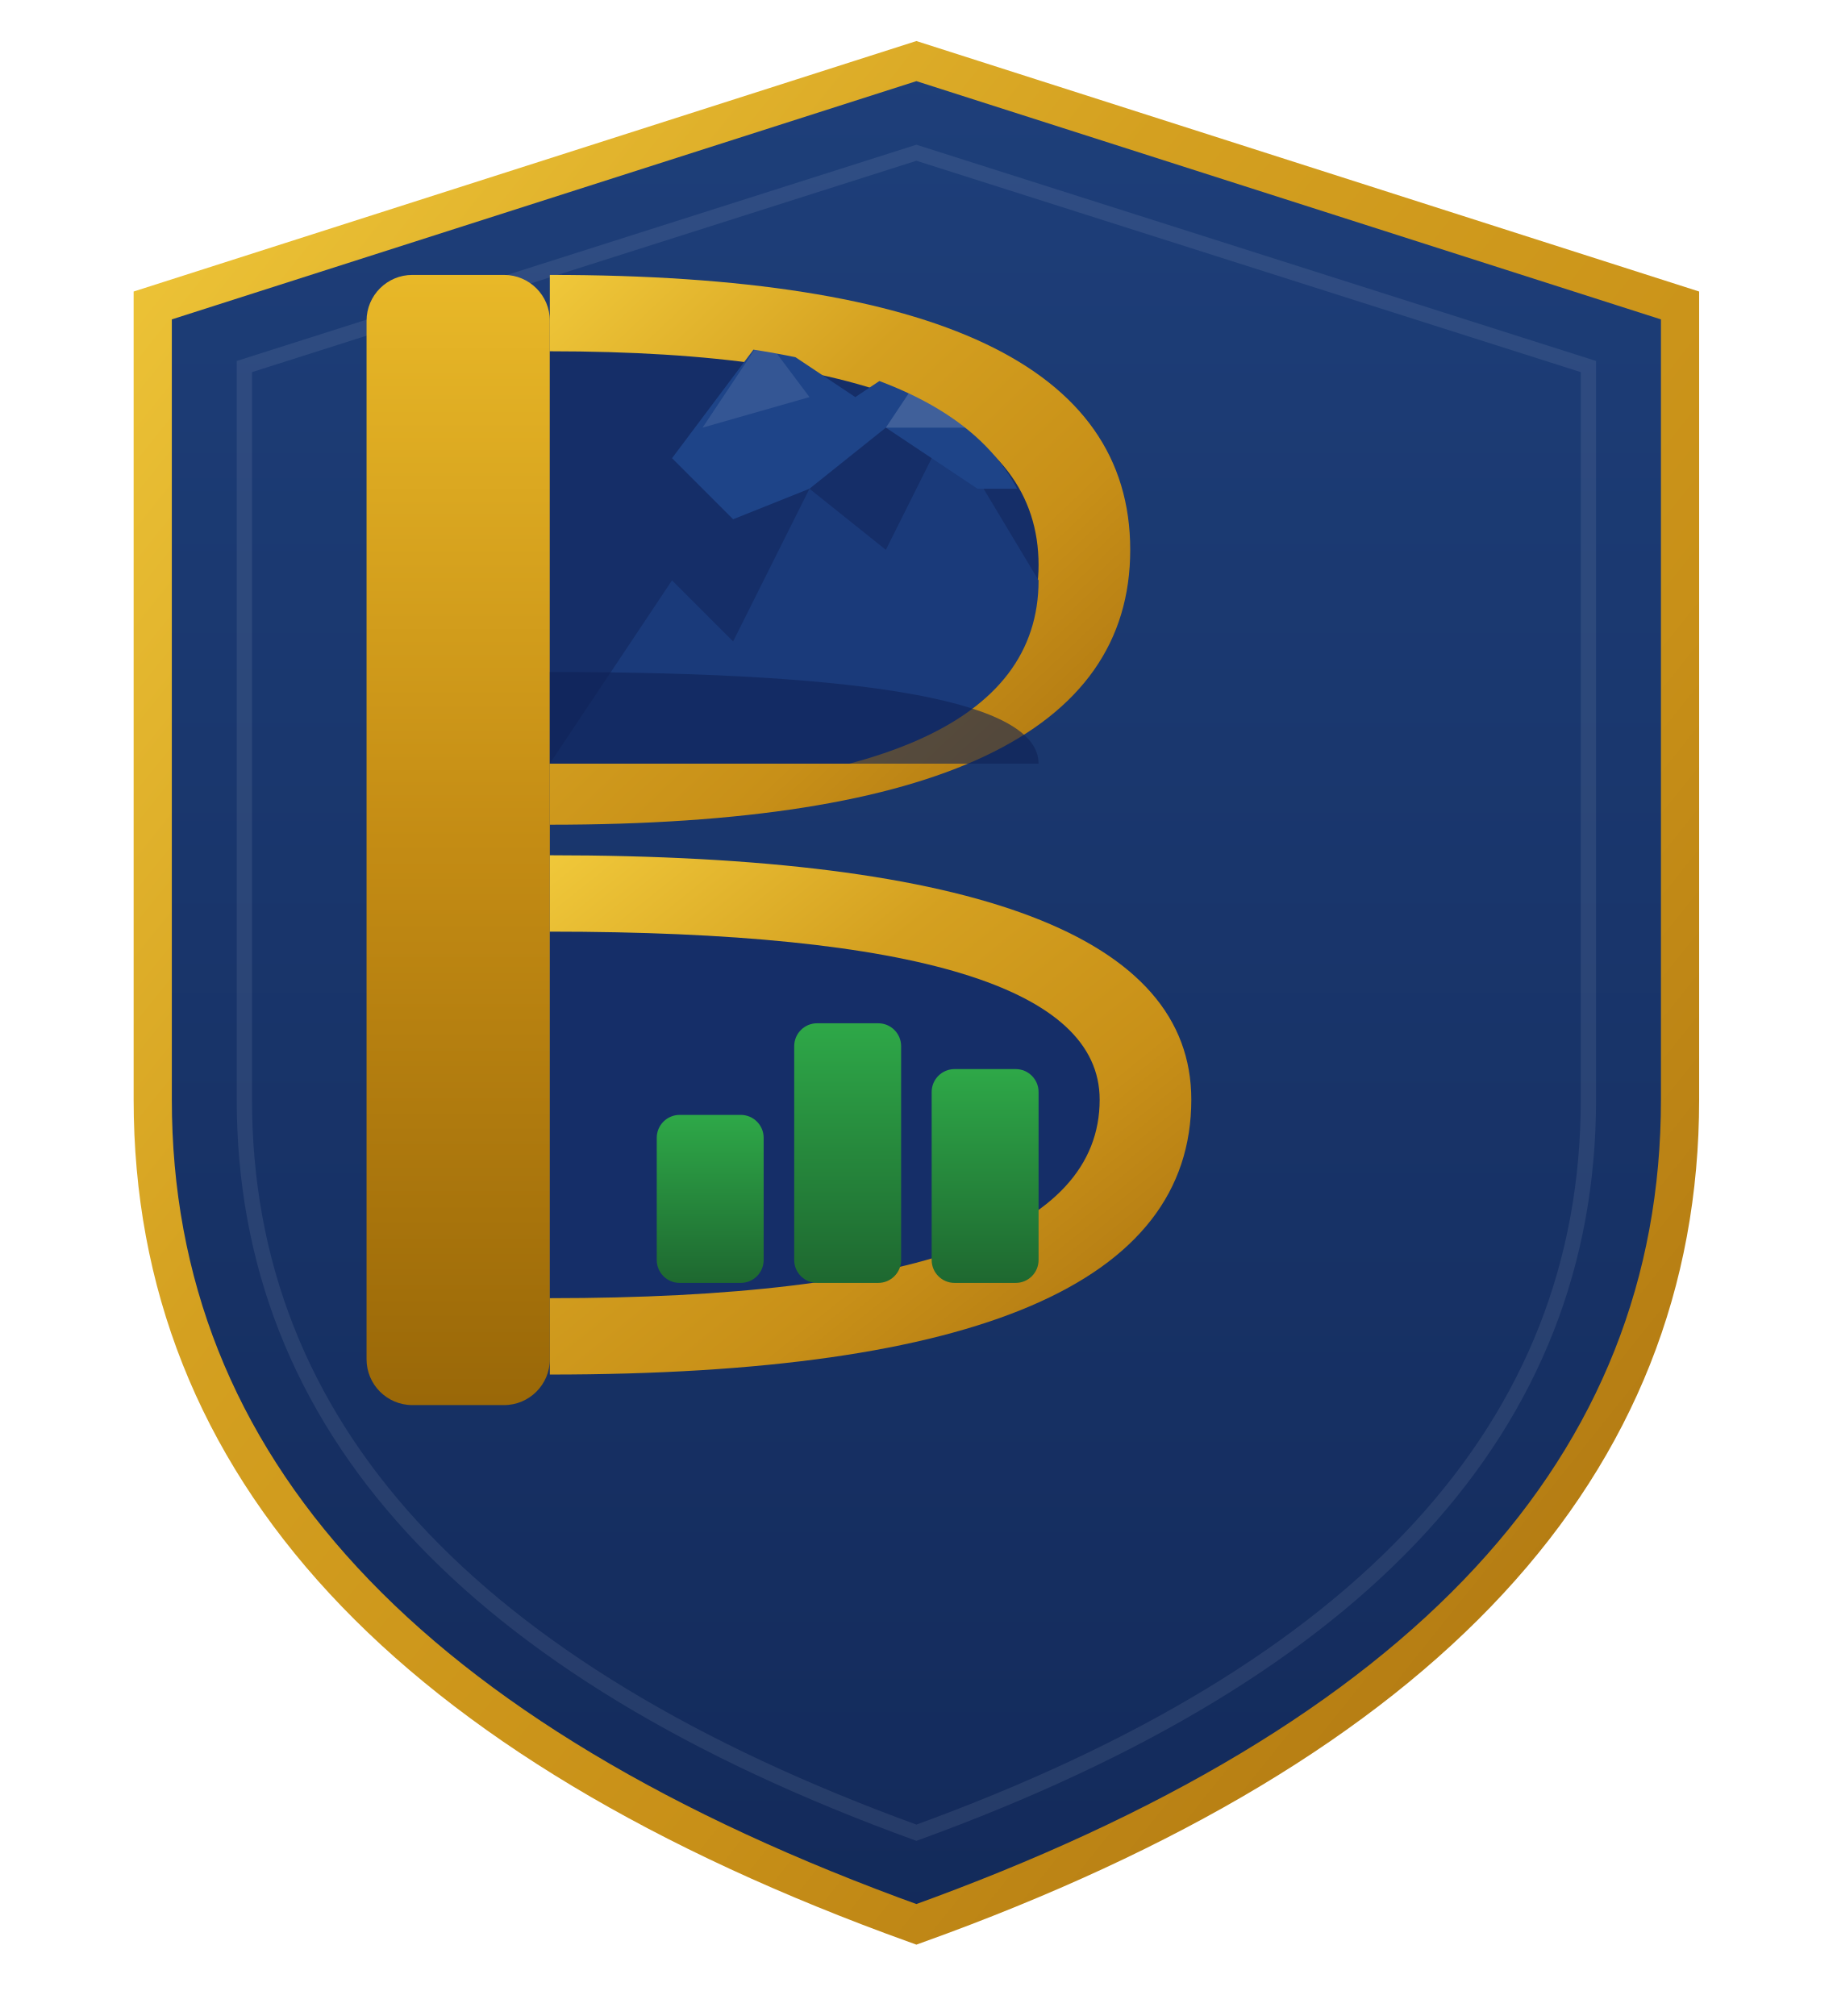
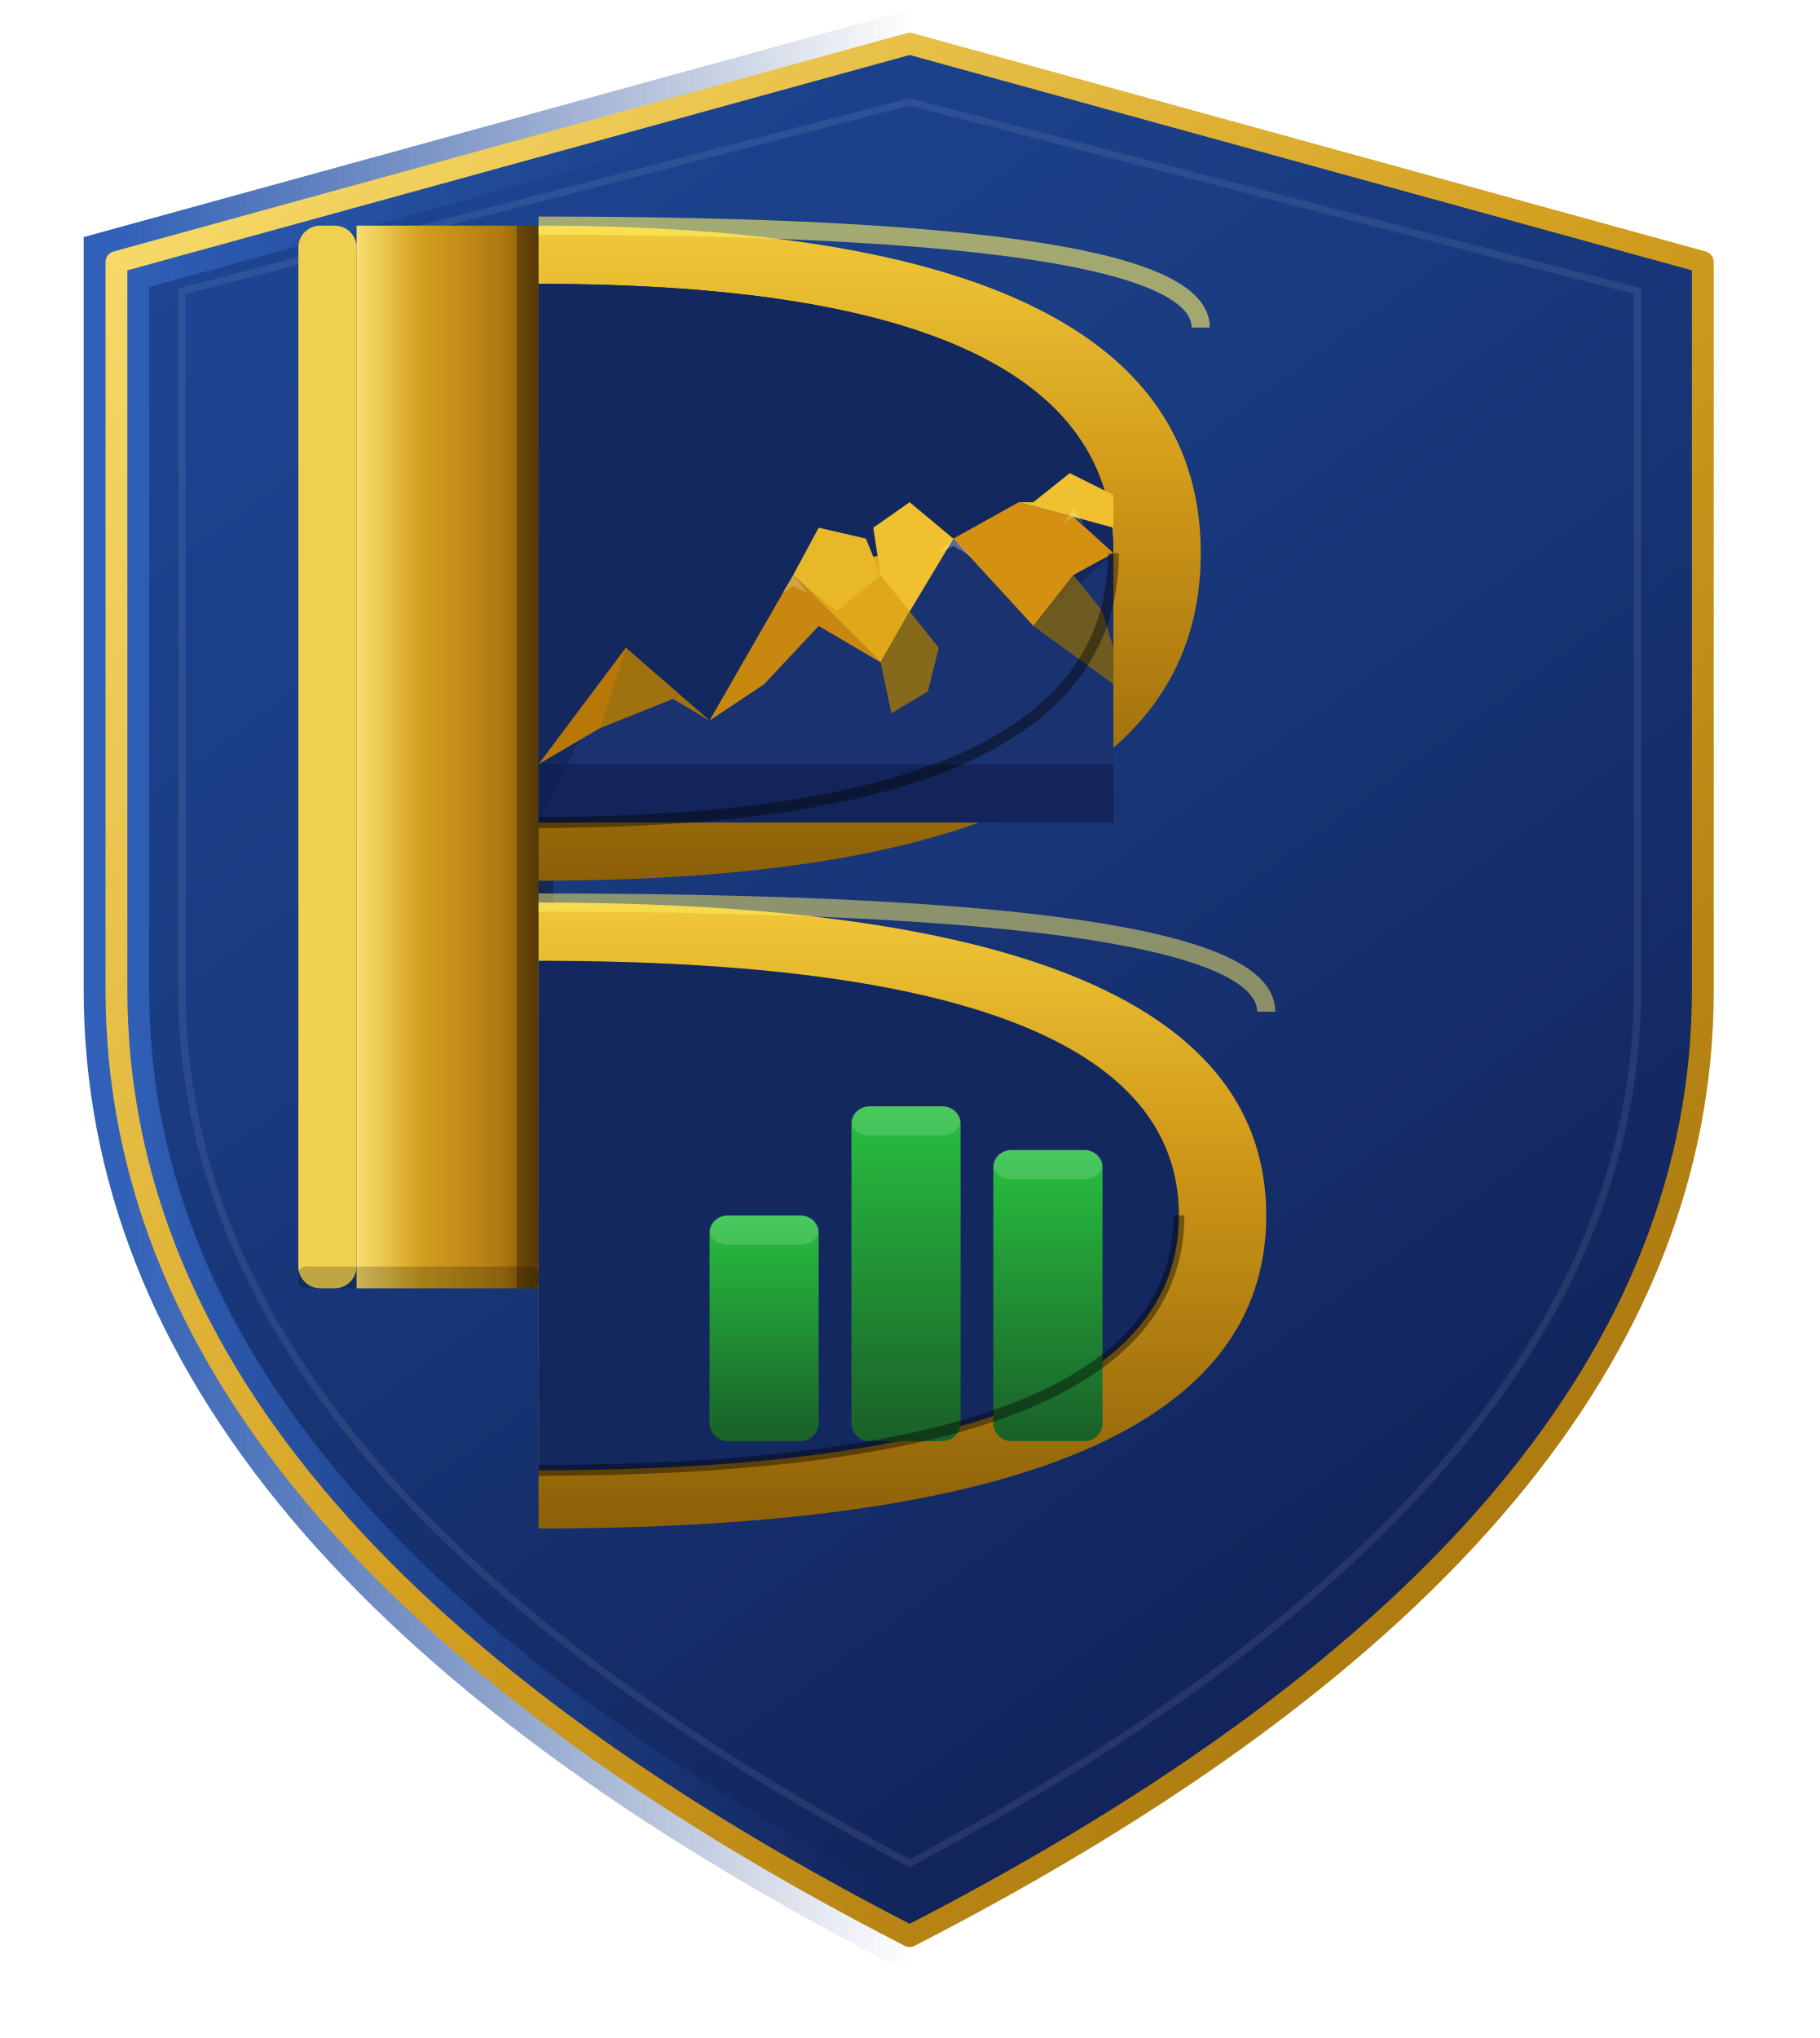
- <svg xmlns="http://www.w3.org/2000/svg" viewBox="0 0 120 132" width="120" height="132">
+ <svg xmlns="http://www.w3.org/2000/svg" viewBox="0 0 500 560">
  <defs>
-     <linearGradient id="gold" x1="0%" y1="0%" x2="100%" y2="100%">
-       <stop offset="0%" stop-color="#f0c83a" />
-       <stop offset="35%" stop-color="#d4a020" />
-       <stop offset="65%" stop-color="#c89018" />
-       <stop offset="100%" stop-color="#a87010" />
+     <linearGradient id="gold-h" x1="0%" y1="0%" x2="100%" y2="0%">
+       <stop offset="0%" stop-color="#f5d858" />
+       <stop offset="25%" stop-color="#e0a818" />
+       <stop offset="60%" stop-color="#c48a10" />
+       <stop offset="100%" stop-color="#9a6a08" />
    </linearGradient>
    <linearGradient id="gold-v" x1="0%" y1="0%" x2="0%" y2="100%">
-       <stop offset="0%" stop-color="#e8b828" />
-       <stop offset="50%" stop-color="#c48c14" />
+       <stop offset="0%" stop-color="#f0c838" />
+       <stop offset="40%" stop-color="#d09818" />
+       <stop offset="100%" stop-color="#8c6008" />
+     </linearGradient>
+     <linearGradient id="gold-bevel" x1="0%" y1="0%" x2="100%" y2="100%">
+       <stop offset="0%" stop-color="#fae070" />
+       <stop offset="50%" stop-color="#d4a020" />
      <stop offset="100%" stop-color="#9a6808" />
    </linearGradient>
-     <linearGradient id="shield-fill" x1="0%" y1="0%" x2="0%" y2="100%">
-       <stop offset="0%" stop-color="#1e3f7a" />
-       <stop offset="100%" stop-color="#132a5a" />
+     <linearGradient id="shield-bg" x1="0%" y1="0%" x2="60%" y2="100%">
+       <stop offset="0%" stop-color="#1e4898" />
+       <stop offset="40%" stop-color="#1a3c82" />
+       <stop offset="100%" stop-color="#112258" />
    </linearGradient>
-     <linearGradient id="green" x1="0%" y1="100%" x2="0%" y2="0%">
-       <stop offset="0%" stop-color="#1e6830" />
-       <stop offset="100%" stop-color="#2ea848" />
+     <linearGradient id="shield-left-bevel" x1="0%" y1="0%" x2="100%" y2="0%">
+       <stop offset="0%" stop-color="#3060b8" />
+       <stop offset="100%" stop-color="#1a3c82" stop-opacity="0" />
    </linearGradient>
-     <clipPath id="b-upper-inner">
-       <path d="M36 22 Q68 22 68 38 Q68 52 36 52 Z" />
+     <linearGradient id="green-v" x1="0%" y1="100%" x2="0%" y2="0%">
+       <stop offset="0%" stop-color="#196028" />
+       <stop offset="100%" stop-color="#28c040" />
+     </linearGradient>
+     <linearGradient id="b-spine-bevel" x1="0%" y1="0%" x2="100%" y2="0%">
+       <stop offset="0%" stop-color="#fae070" />
+       <stop offset="35%" stop-color="#d4a020" />
+       <stop offset="80%" stop-color="#b07810" />
+       <stop offset="100%" stop-color="#7a5008" />
+     </linearGradient>
+     <clipPath id="upper-bowl-clip">
+       <path d="M148 68 Q316 68 316 152 Q316 236 148 236 Z" />
    </clipPath>
-     <clipPath id="b-lower-inner">
-       <path d="M36 56 Q74 56 74 72 Q74 88 36 88 Z" />
+     <clipPath id="lower-bowl-clip">
+       <path d="M148 246 Q336 246 336 330 Q336 414 148 414 Z" />
    </clipPath>
  </defs>
-   <path d="M60 4 L110 20 L110 72 Q110 108 60 126 Q10 108 10 72 L10 20 Z" fill="url(#shield-fill)" />
-   <path d="M60 4 L110 20 L110 72 Q110 108 60 126 Q10 108 10 72 L10 20 Z" fill="none" stroke="url(#gold)" stroke-width="2.5" />
-   <path d="M60 10 L104 24 L104 72 Q104 104 60 120 Q16 104 16 72 L16 24 Z" fill="none" stroke="rgba(255,255,255,0.08)" stroke-width="1" />
-   <rect x="24" y="18" width="12" height="74" rx="3" fill="url(#gold-v)" />
-   <path d="M36 18 Q74 18 74 36 Q74 54 36 54 Z" fill="url(#gold)" />
-   <path d="M36 23 Q68 23 68 37 Q68 50 36 50 Z" fill="#152e68" />
-   <g clip-path="url(#b-upper-inner)">
-     <polygon points="36,50 44,38 48,42 53,32 58,36 62,28 68,38 68,50" fill="#1a3a7a" />
-     <polygon points="53,32 58,28 64,32 68,32 68,28 62,22 56,26 50,22 44,30 48,34" fill="#1e4488" />
-     <polygon points="62,22 58,28 65,28" fill="rgba(255,255,255,0.15)" />
-     <polygon points="50,22 46,28 53,26" fill="rgba(255,255,255,0.10)" />
-   </g>
-   <path d="M36 44 Q68 44 68 50 L36 50 Z" fill="#0f2255" opacity="0.6" />
-   <path d="M36 56 Q78 56 78 72 Q78 90 36 90 Z" fill="url(#gold)" />
-   <path d="M36 61 Q72 61 72 72 Q72 85 36 85 Z" fill="#152e68" />
-   <rect x="43" y="73" width="7" height="11" rx="1.5" fill="url(#green)" />
-   <rect x="52" y="67" width="7" height="17" rx="1.5" fill="url(#green)" />
-   <rect x="61" y="70" width="7" height="14" rx="1.5" fill="url(#green)" />
+   <path d="M250 12 L468 72 L468 272 Q468 420 250 532 Q32 420 32 272 L32 72 Z" fill="url(#shield-bg)" />
+   <path d="M250 12 L32 72 L32 272 Q32 420 250 532" fill="none" stroke="url(#shield-left-bevel)" stroke-width="18" stroke-linecap="round" />
+   <path d="M250 12 L468 72 L468 272 Q468 420 250 532 Q32 420 32 272 L32 72 Z" fill="none" stroke="url(#gold-bevel)" stroke-width="6" stroke-linejoin="round" />
+   <path d="M250 28 L450 80 L450 272 Q450 405 250 512 Q50 405 50 272 L50 80 Z" fill="none" stroke="rgba(255,255,255,0.08)" stroke-width="2" />
+   <rect x="82" y="62" width="16" height="292" rx="6" fill="#f0d050" />
+   <rect x="98" y="62" width="50" height="292" fill="url(#b-spine-bevel)" />
+   <rect x="142" y="62" width="10" height="292" fill="rgba(0,0,0,0.30)" />
+   <path d="M148 62 Q330 62 330 152 Q330 242 148 242 Z" fill="url(#gold-v)" />
+   <path d="M148 62 Q330 62 330 90" fill="none" stroke="rgba(255,240,100,0.6)" stroke-width="5" />
+   <path d="M148 78 Q306 78 306 152 Q306 226 148 226 Z" fill="#142860" />
+   <path d="M148 78 Q306 78 306 152 Q306 226 148 226 Z" fill="#142860" />
+   <polygon points="148,226 172,178 195,198 218,158 242,182 262,148 284,172 306,152 306,226" fill="#1a3270" />
+   <polygon points="218,158 242,182 250,168 262,148" fill="#e0a818" />
+   <polygon points="262,148 284,172 295,158 306,152 295,142 280,138" fill="#d49010" />
+   <polygon points="218,158 195,198 210,188 225,172 242,182" fill="#c88810" />
+   <polygon points="172,178 148,210 165,200 185,192 195,198" fill="#b87808" />
+   <polygon points="262,148 250,138 240,145 242,158 250,168" fill="#f0c030" />
+   <polygon points="218,158 225,145 238,148 242,158 230,168" fill="#e8b828" />
+   <polygon points="284,138 280,138 295,142 306,145 306,136 294,130" fill="#f0c030" />
+   <polygon points="195,198 172,178 165,200 185,192" fill="#9a7010" opacity="0.8" />
+   <polygon points="242,182 250,168 258,178 255,190 245,196" fill="#a07808" opacity="0.8" />
+   <polygon points="284,172 295,158 303,168 306,178 306,188" fill="#8a6808" opacity="0.75" />
+   <polygon points="262,148 258,152 262,150 267,153" fill="rgba(255,255,255,0.28)" />
+   <polygon points="218,158 215,163 218,161 222,163" fill="rgba(255,255,255,0.22)" />
+   <polygon points="295,140 292,144 295,142 298,144" fill="rgba(255,255,255,0.20)" />
+   <rect x="148" y="210" width="158" height="16" fill="#0e1e50" opacity="0.7" />
+   <path d="M148 226 Q306 226 306 152" fill="none" stroke="rgba(0,0,0,0.4)" stroke-width="3" />
+   <path d="M148 248 Q348 248 348 334 Q348 420 148 420 Z" fill="url(#gold-v)" />
+   <path d="M148 248 Q348 248 348 278" fill="none" stroke="rgba(255,240,100,0.5)" stroke-width="5" />
+   <path d="M148 264 Q324 264 324 334 Q324 404 148 404 Z" fill="#142860" />
+   <rect x="195" y="334" width="30" height="62" rx="5" fill="url(#green-v)" />
+   <rect x="234" y="304" width="30" height="92" rx="5" fill="url(#green-v)" />
+   <rect x="273" y="316" width="30" height="80" rx="5" fill="url(#green-v)" />
+   <rect x="195" y="334" width="30" height="8" rx="5" fill="rgba(255,255,255,0.15)" />
+   <rect x="234" y="304" width="30" height="8" rx="5" fill="rgba(255,255,255,0.15)" />
+   <rect x="273" y="316" width="30" height="8" rx="5" fill="rgba(255,255,255,0.15)" />
+   <path d="M148 404 Q324 404 324 334" fill="none" stroke="rgba(0,0,0,0.4)" stroke-width="3" />
+   <rect x="82" y="348" width="66" height="6" rx="2" fill="rgba(0,0,0,0.2)" />
</svg>
